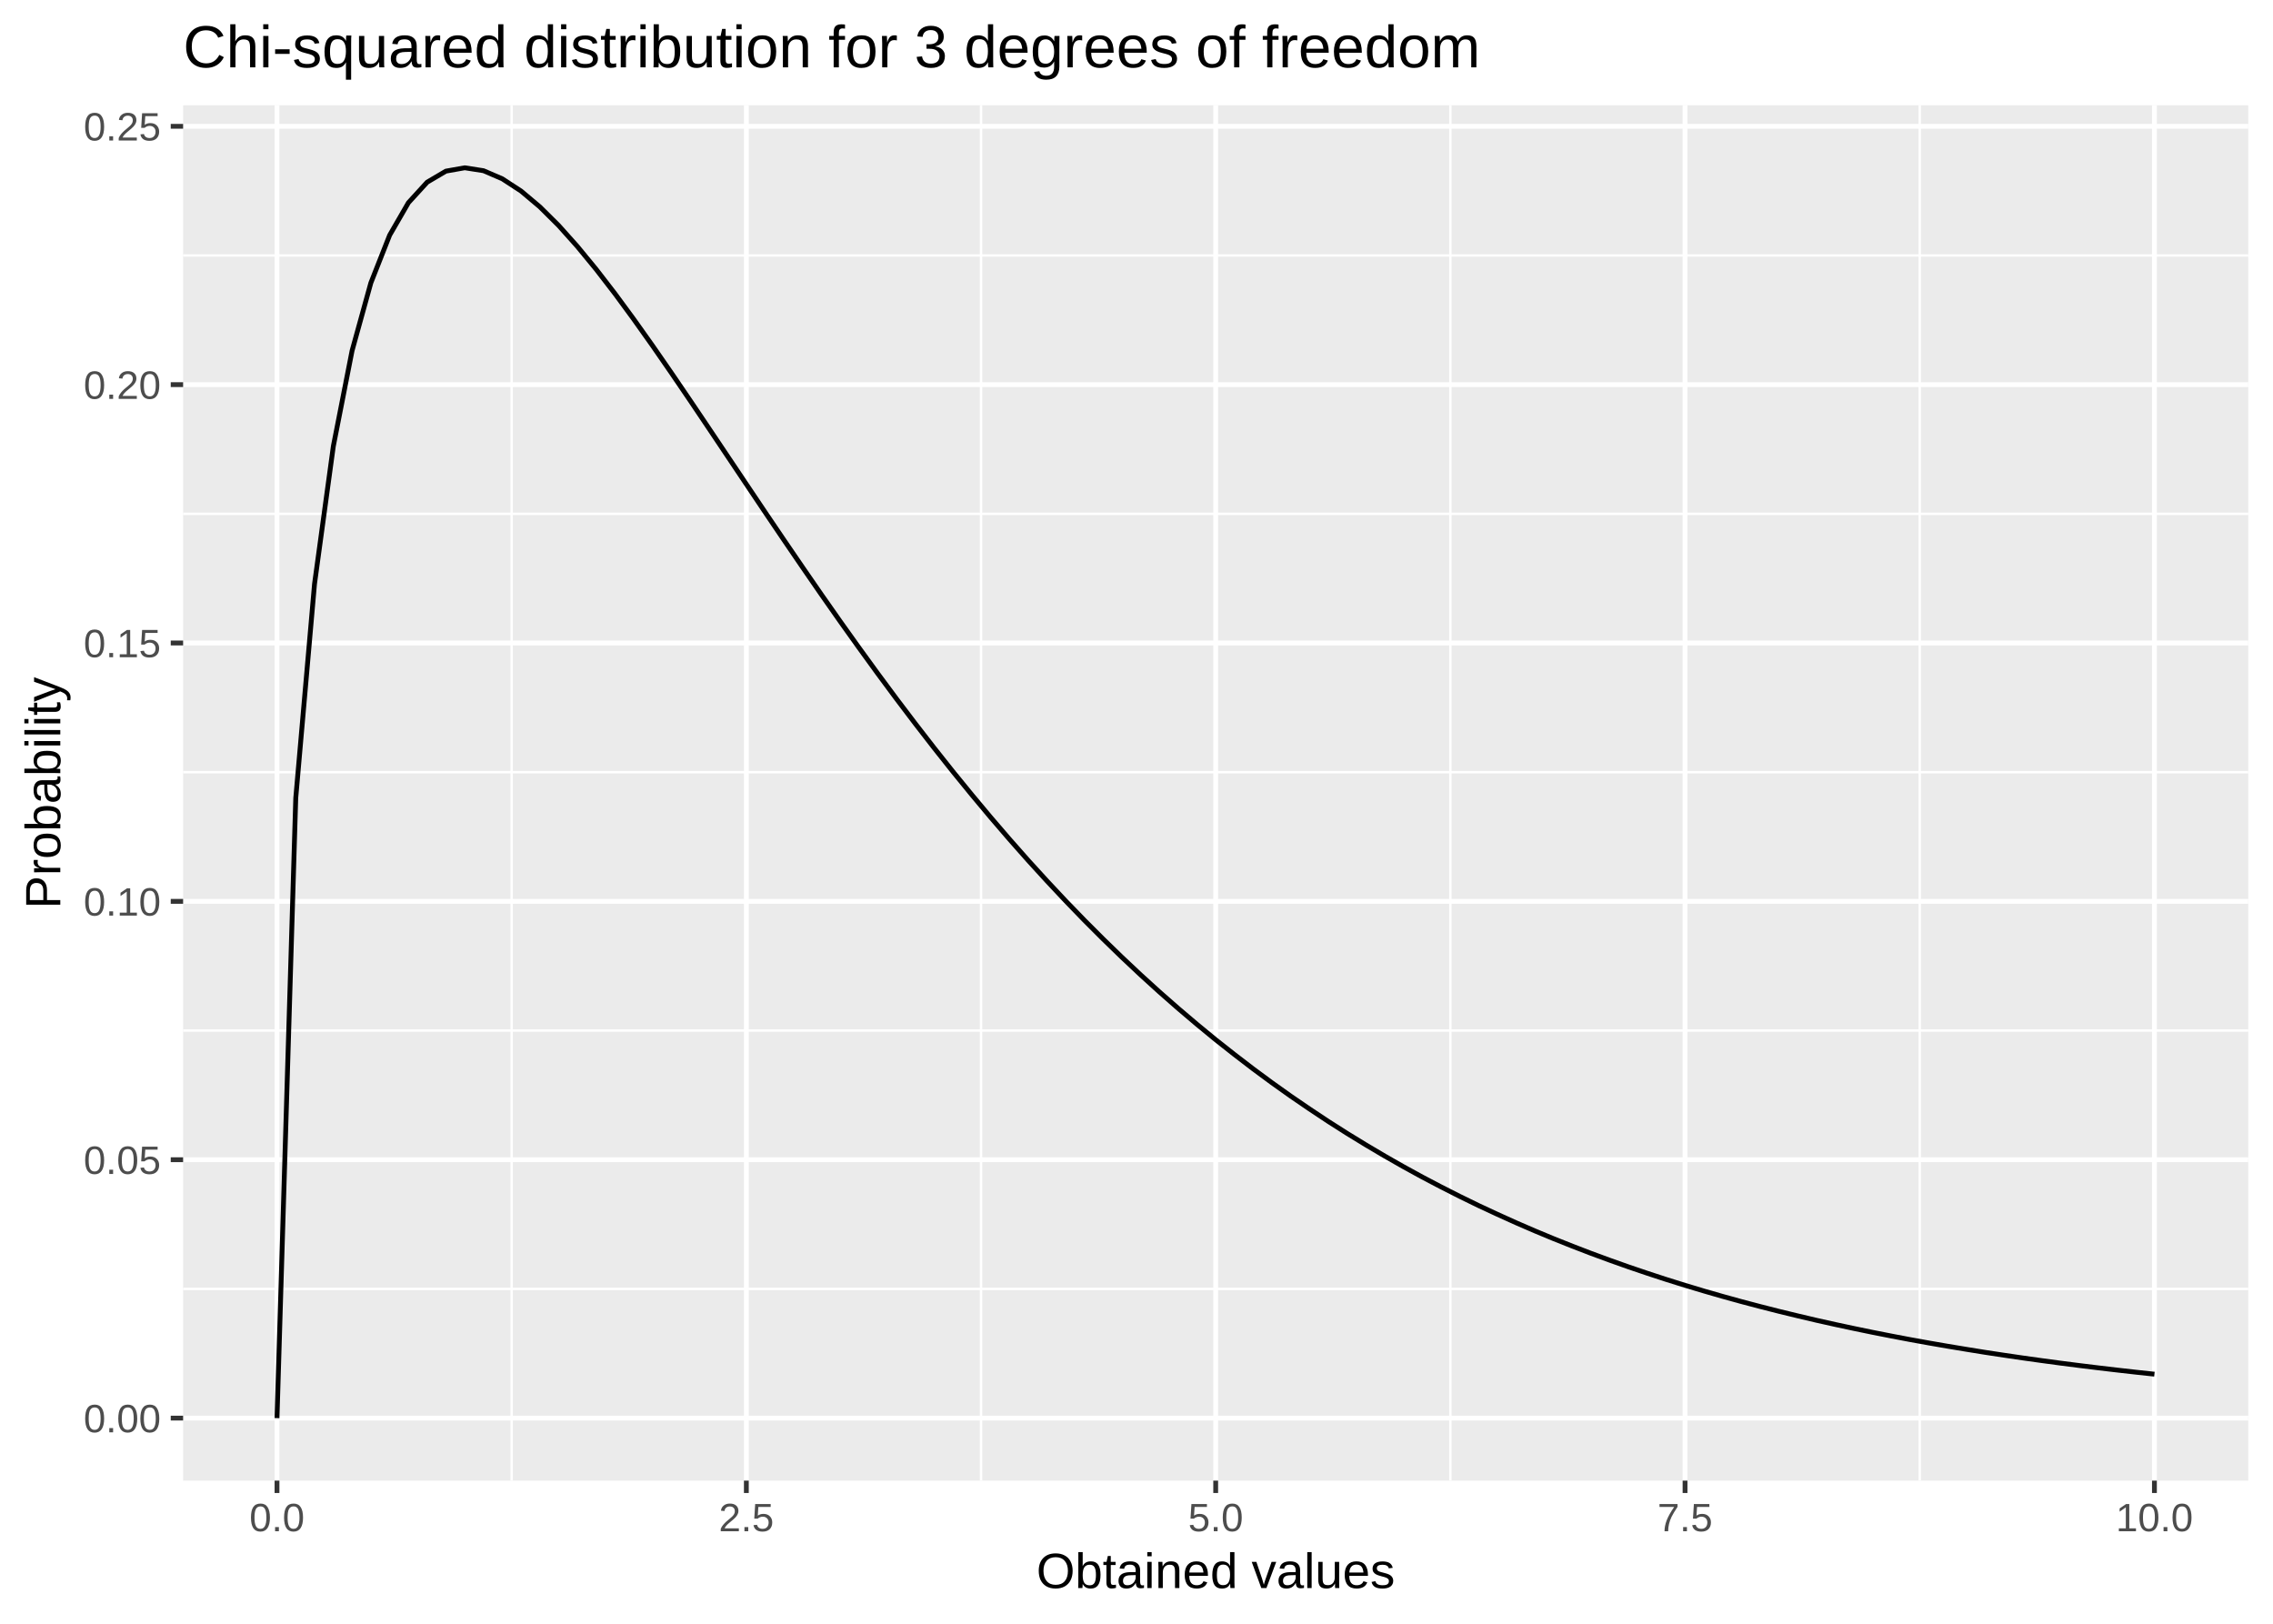
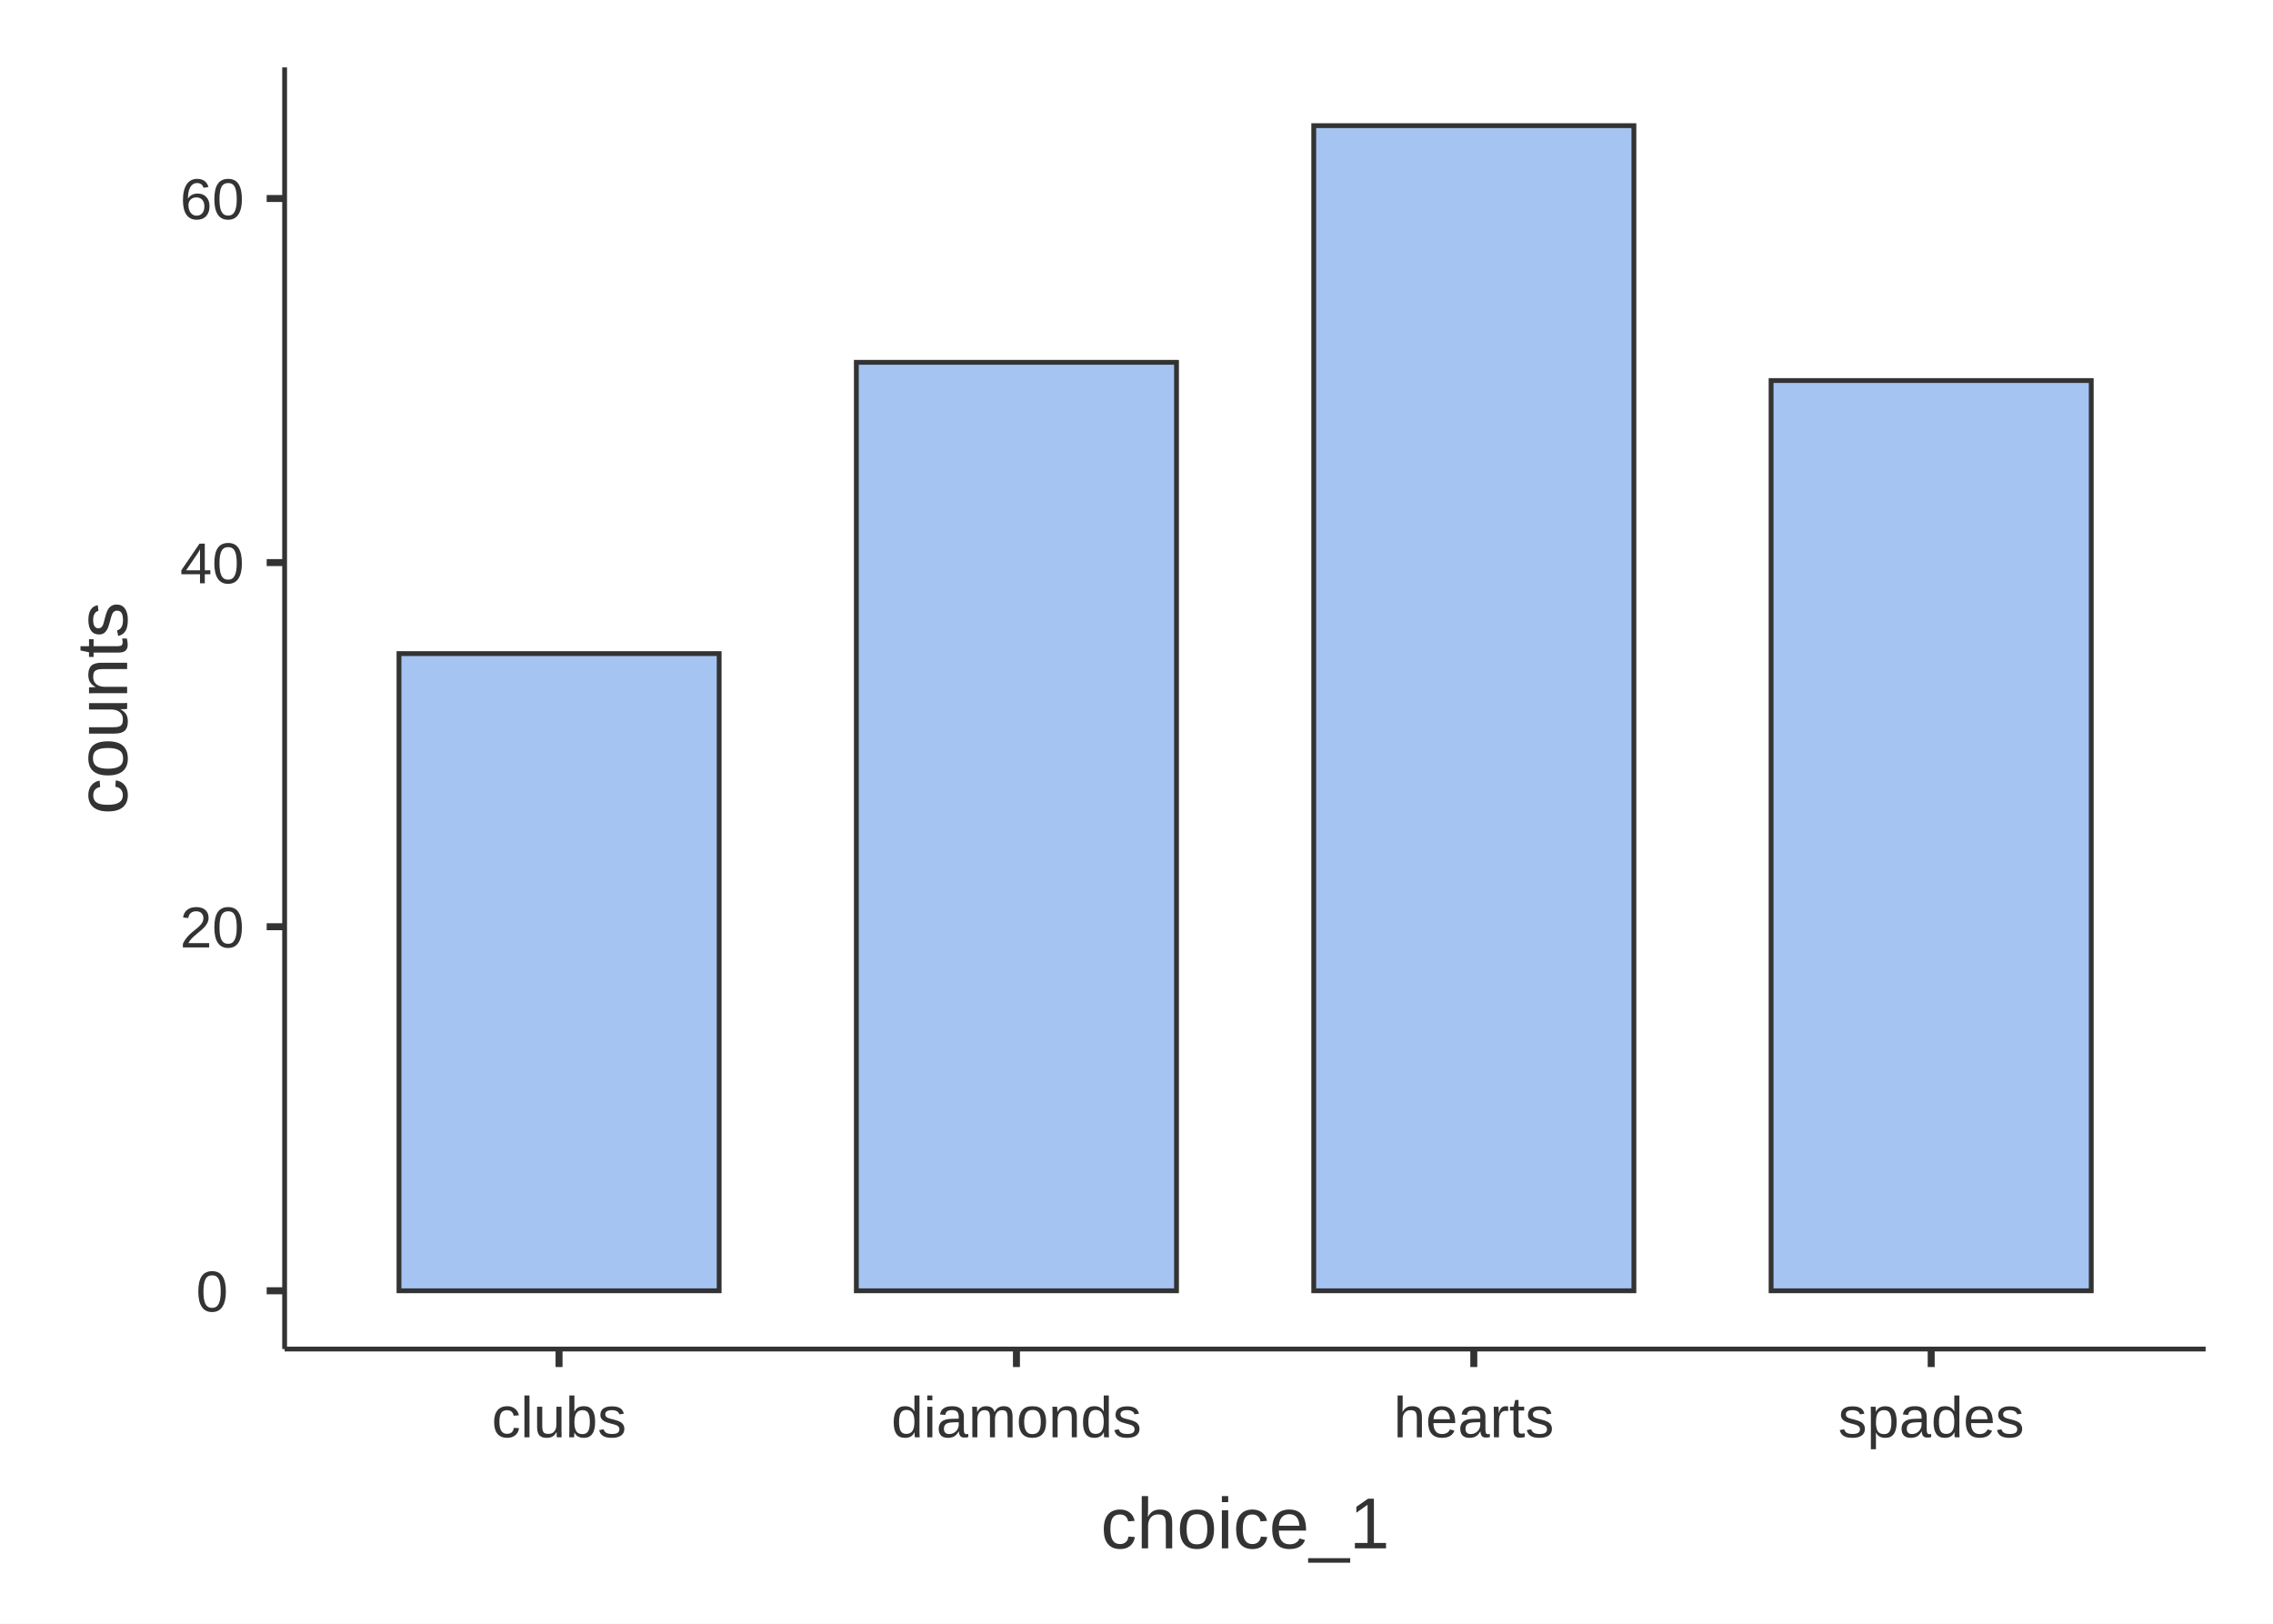
<svg xmlns="http://www.w3.org/2000/svg" class="svglite" width="504.00pt" height="360.00pt" viewBox="0 0 504.00 360.00">
  <defs>
    <style type="text/css">
    .svglite line, .svglite polyline, .svglite polygon, .svglite path, .svglite rect, .svglite circle {
      fill: none;
      stroke: #000000;
      stroke-linecap: round;
      stroke-linejoin: round;
      stroke-miterlimit: 10.00;
    }
    .svglite text {
      white-space: pre;
    }
  </style>
  </defs>
  <rect width="100%" height="100%" style="stroke: none; fill: #FFFFFF;" />
  <defs>
    <clipPath id="cpMC4wMHw1MDQuMDB8MC4wMHwzNjAuMDA=">
      <rect x="0.00" y="0.00" width="504.00" height="360.00" />
    </clipPath>
  </defs>
  <g clip-path="url(#cpMC4wMHw1MDQuMDB8MC4wMHwzNjAuMDA=)">
-     <rect x="0.00" y="0.00" width="504.00" height="360.00" style="stroke-width: 1.07; stroke: #FFFFFF; fill: #FFFFFF;" />
+     <rect x="0" y="0.00" width="504.00" height="360.00" style="stroke-width: 1.55; stroke: none;" />
  </g>
  <defs>
-     <clipPath id="cpNDAuNjB8NDk4LjUyfDIzLjM0fDMyOC4yNw==">
-       <rect x="40.60" y="23.34" width="457.92" height="304.93" />
+     <clipPath id="cpNjMuMTF8NDg5LjA2fDE0Ljk0fDI5OS4xMA==">
+       <rect x="63.11" y="14.94" width="425.94" height="284.15" />
    </clipPath>
  </defs>
-   <g clip-path="url(#cpNDAuNjB8NDk4LjUyfDIzLjM0fDMyOC4yNw==)">
-     <rect x="40.60" y="23.34" width="457.92" height="304.93" style="stroke-width: 1.07; stroke: none; fill: #EBEBEB;" />
-     <polyline points="40.60,285.76 498.52,285.76 " style="stroke-width: 0.53; stroke: #FFFFFF; stroke-linecap: butt;" />
-     <polyline points="40.60,228.48 498.52,228.48 " style="stroke-width: 0.53; stroke: #FFFFFF; stroke-linecap: butt;" />
-     <polyline points="40.60,171.20 498.52,171.20 " style="stroke-width: 0.53; stroke: #FFFFFF; stroke-linecap: butt;" />
-     <polyline points="40.60,113.92 498.52,113.92 " style="stroke-width: 0.53; stroke: #FFFFFF; stroke-linecap: butt;" />
-     <polyline points="40.60,56.64 498.52,56.64 " style="stroke-width: 0.53; stroke: #FFFFFF; stroke-linecap: butt;" />
-     <polyline points="113.45,328.27 113.45,23.34 " style="stroke-width: 0.53; stroke: #FFFFFF; stroke-linecap: butt;" />
-     <polyline points="217.53,328.27 217.53,23.34 " style="stroke-width: 0.53; stroke: #FFFFFF; stroke-linecap: butt;" />
-     <polyline points="321.60,328.27 321.60,23.34 " style="stroke-width: 0.53; stroke: #FFFFFF; stroke-linecap: butt;" />
-     <polyline points="425.67,328.27 425.67,23.34 " style="stroke-width: 0.53; stroke: #FFFFFF; stroke-linecap: butt;" />
-     <polyline points="40.60,314.41 498.52,314.41 " style="stroke-width: 1.07; stroke: #FFFFFF; stroke-linecap: butt;" />
-     <polyline points="40.60,257.12 498.52,257.12 " style="stroke-width: 1.07; stroke: #FFFFFF; stroke-linecap: butt;" />
-     <polyline points="40.60,199.84 498.52,199.84 " style="stroke-width: 1.07; stroke: #FFFFFF; stroke-linecap: butt;" />
-     <polyline points="40.60,142.56 498.52,142.56 " style="stroke-width: 1.07; stroke: #FFFFFF; stroke-linecap: butt;" />
-     <polyline points="40.60,85.28 498.52,85.28 " style="stroke-width: 1.07; stroke: #FFFFFF; stroke-linecap: butt;" />
-     <polyline points="40.60,28.00 498.52,28.00 " style="stroke-width: 1.07; stroke: #FFFFFF; stroke-linecap: butt;" />
-     <polyline points="61.42,328.27 61.42,23.34 " style="stroke-width: 1.07; stroke: #FFFFFF; stroke-linecap: butt;" />
-     <polyline points="165.49,328.27 165.49,23.34 " style="stroke-width: 1.07; stroke: #FFFFFF; stroke-linecap: butt;" />
-     <polyline points="269.56,328.27 269.56,23.34 " style="stroke-width: 1.07; stroke: #FFFFFF; stroke-linecap: butt;" />
-     <polyline points="373.63,328.27 373.63,23.34 " style="stroke-width: 1.07; stroke: #FFFFFF; stroke-linecap: butt;" />
-     <polyline points="477.71,328.27 477.71,23.34 " style="stroke-width: 1.07; stroke: #FFFFFF; stroke-linecap: butt;" />
-     <polyline points="61.42,314.41 65.58,176.93 69.74,129.46 73.91,98.94 78.07,77.74 82.23,62.72 86.40,52.14 90.56,44.94 94.72,40.39 98.88,37.94 103.05,37.20 107.21,37.85 111.37,39.64 115.54,42.36 119.70,45.86 123.86,49.99 128.02,54.64 132.19,59.71 136.35,65.10 140.51,70.76 144.68,76.63 148.84,82.64 153.00,88.75 157.16,94.93 161.33,101.15 165.49,107.36 169.65,113.56 173.82,119.72 177.98,125.81 182.14,131.84 186.30,137.77 190.47,143.61 194.63,149.34 198.79,154.95 202.96,160.45 207.12,165.82 211.28,171.06 215.45,176.17 219.61,181.15 223.77,185.99 227.93,190.70 232.10,195.27 236.26,199.71 240.42,204.01 244.59,208.18 248.75,212.22 252.91,216.13 257.07,219.91 261.24,223.57 265.40,227.10 269.56,230.52 273.73,233.81 277.89,237.00 282.05,240.07 286.21,243.03 290.38,245.88 294.54,248.64 298.70,251.29 302.87,253.84 307.03,256.30 311.19,258.67 315.35,260.95 319.52,263.14 323.68,265.25 327.84,267.28 332.01,269.22 336.17,271.10 340.33,272.90 344.49,274.63 348.66,276.29 352.82,277.89 356.98,279.42 361.15,280.90 365.31,282.31 369.47,283.67 373.63,284.97 377.80,286.22 381.96,287.42 386.12,288.57 390.29,289.67 394.45,290.73 398.61,291.74 402.77,292.72 406.94,293.65 411.10,294.54 415.26,295.40 419.43,296.22 423.59,297.01 427.75,297.76 431.91,298.48 436.08,299.17 440.24,299.84 444.40,300.47 448.57,301.08 452.73,301.66 456.89,302.22 461.05,302.75 465.22,303.26 469.38,303.75 473.54,304.22 477.71,304.67 " style="stroke-width: 1.07; stroke-linecap: butt;" />
+   <g clip-path="url(#cpNjMuMTF8NDg5LjA2fDE0Ljk0fDI5OS4xMA==)">
+     <rect x="63.11" y="14.94" width="425.94" height="284.15" style="stroke-width: 1.55; stroke: none;" />
+     <rect x="88.47" y="144.91" width="70.99" height="141.27" style="stroke-width: 1.07; stroke: #333333; stroke-linecap: butt; stroke-linejoin: miter; fill: #A6C4F1;" />
+     <rect x="189.88" y="80.33" width="70.99" height="205.85" style="stroke-width: 1.07; stroke: #333333; stroke-linecap: butt; stroke-linejoin: miter; fill: #A6C4F1;" />
+     <rect x="291.30" y="27.86" width="70.99" height="258.32" style="stroke-width: 1.07; stroke: #333333; stroke-linecap: butt; stroke-linejoin: miter; fill: #A6C4F1;" />
+     <rect x="392.71" y="84.37" width="70.99" height="201.81" style="stroke-width: 1.07; stroke: #333333; stroke-linecap: butt; stroke-linejoin: miter; fill: #A6C4F1;" />
  </g>
  <g clip-path="url(#cpMC4wMHw1MDQuMDB8MC4wMHwzNjAuMDA=)">
-     <text x="35.67" y="317.56" text-anchor="end" style="font-size: 8.80px;fill: #4D4D4D; font-family: &quot;Arial&quot;;" textLength="17.13px" lengthAdjust="spacingAndGlyphs">0.00</text>
-     <text x="35.67" y="260.28" text-anchor="end" style="font-size: 8.80px;fill: #4D4D4D; font-family: &quot;Arial&quot;;" textLength="17.13px" lengthAdjust="spacingAndGlyphs">0.05</text>
-     <text x="35.67" y="203.00" text-anchor="end" style="font-size: 8.80px;fill: #4D4D4D; font-family: &quot;Arial&quot;;" textLength="17.13px" lengthAdjust="spacingAndGlyphs">0.10</text>
-     <text x="35.67" y="145.71" text-anchor="end" style="font-size: 8.80px;fill: #4D4D4D; font-family: &quot;Arial&quot;;" textLength="17.13px" lengthAdjust="spacingAndGlyphs">0.15</text>
-     <text x="35.67" y="88.43" text-anchor="end" style="font-size: 8.80px;fill: #4D4D4D; font-family: &quot;Arial&quot;;" textLength="17.13px" lengthAdjust="spacingAndGlyphs">0.20</text>
-     <text x="35.67" y="31.15" text-anchor="end" style="font-size: 8.80px;fill: #4D4D4D; font-family: &quot;Arial&quot;;" textLength="17.13px" lengthAdjust="spacingAndGlyphs">0.25</text>
-     <polyline points="37.86,314.41 40.60,314.41 " style="stroke-width: 1.07; stroke: #333333; stroke-linecap: butt;" />
-     <polyline points="37.86,257.12 40.60,257.12 " style="stroke-width: 1.07; stroke: #333333; stroke-linecap: butt;" />
-     <polyline points="37.86,199.84 40.60,199.84 " style="stroke-width: 1.07; stroke: #333333; stroke-linecap: butt;" />
-     <polyline points="37.86,142.56 40.60,142.56 " style="stroke-width: 1.07; stroke: #333333; stroke-linecap: butt;" />
-     <polyline points="37.86,85.28 40.60,85.28 " style="stroke-width: 1.07; stroke: #333333; stroke-linecap: butt;" />
-     <polyline points="37.86,28.00 40.60,28.00 " style="stroke-width: 1.07; stroke: #333333; stroke-linecap: butt;" />
-     <polyline points="61.42,331.01 61.42,328.27 " style="stroke-width: 1.07; stroke: #333333; stroke-linecap: butt;" />
-     <polyline points="165.49,331.01 165.49,328.27 " style="stroke-width: 1.07; stroke: #333333; stroke-linecap: butt;" />
-     <polyline points="269.56,331.01 269.56,328.27 " style="stroke-width: 1.07; stroke: #333333; stroke-linecap: butt;" />
-     <polyline points="373.63,331.01 373.63,328.27 " style="stroke-width: 1.07; stroke: #333333; stroke-linecap: butt;" />
-     <polyline points="477.71,331.01 477.71,328.27 " style="stroke-width: 1.07; stroke: #333333; stroke-linecap: butt;" />
-     <text x="61.42" y="339.50" text-anchor="middle" style="font-size: 8.80px;fill: #4D4D4D; font-family: &quot;Arial&quot;;" textLength="12.23px" lengthAdjust="spacingAndGlyphs">0.0</text>
-     <text x="165.49" y="339.50" text-anchor="middle" style="font-size: 8.80px;fill: #4D4D4D; font-family: &quot;Arial&quot;;" textLength="12.23px" lengthAdjust="spacingAndGlyphs">2.5</text>
-     <text x="269.56" y="339.50" text-anchor="middle" style="font-size: 8.80px;fill: #4D4D4D; font-family: &quot;Arial&quot;;" textLength="12.23px" lengthAdjust="spacingAndGlyphs">5.0</text>
-     <text x="373.63" y="339.50" text-anchor="middle" style="font-size: 8.80px;fill: #4D4D4D; font-family: &quot;Arial&quot;;" textLength="12.23px" lengthAdjust="spacingAndGlyphs">7.5</text>
-     <text x="477.71" y="339.50" text-anchor="middle" style="font-size: 8.80px;fill: #4D4D4D; font-family: &quot;Arial&quot;;" textLength="17.13px" lengthAdjust="spacingAndGlyphs">10.0</text>
-     <text x="269.56" y="352.09" text-anchor="middle" style="font-size: 11.00px; font-family: &quot;Arial&quot;;" textLength="79.50px" lengthAdjust="spacingAndGlyphs">Obtained values</text>
-     <text transform="translate(13.37,175.80) rotate(-90)" text-anchor="middle" style="font-size: 11.00px; font-family: &quot;Arial&quot;;" textLength="51.36px" lengthAdjust="spacingAndGlyphs">Probability</text>
-     <text x="40.60" y="14.94" style="font-size: 13.20px; font-family: &quot;Arial&quot;;" textLength="287.43px" lengthAdjust="spacingAndGlyphs">Chi-squared distribution for 3 degrees of freedom</text>
+     <polyline points="63.11,299.10 63.11,14.94 " style="stroke-width: 1.07; stroke: #333333; stroke-linecap: butt;" />
+     <text x="47.03" y="290.77" text-anchor="middle" style="font-size: 12.80px;fill: #333333; font-family: &quot;Arial&quot;;" textLength="7.11px" lengthAdjust="spacingAndGlyphs">0</text>
+     <text x="47.03" y="210.05" text-anchor="middle" style="font-size: 12.80px;fill: #333333; font-family: &quot;Arial&quot;;" textLength="14.23px" lengthAdjust="spacingAndGlyphs">20</text>
+     <text x="47.03" y="129.32" text-anchor="middle" style="font-size: 12.80px;fill: #333333; font-family: &quot;Arial&quot;;" textLength="14.23px" lengthAdjust="spacingAndGlyphs">40</text>
+     <text x="47.03" y="48.60" text-anchor="middle" style="font-size: 12.80px;fill: #333333; font-family: &quot;Arial&quot;;" textLength="14.23px" lengthAdjust="spacingAndGlyphs">60</text>
+     <polyline points="59.13,286.18 63.11,286.18 " style="stroke-width: 1.55; stroke: #333333; stroke-linecap: butt;" />
+     <polyline points="59.13,205.46 63.11,205.46 " style="stroke-width: 1.55; stroke: #333333; stroke-linecap: butt;" />
+     <polyline points="59.13,124.73 63.11,124.73 " style="stroke-width: 1.55; stroke: #333333; stroke-linecap: butt;" />
+     <polyline points="59.13,44.01 63.11,44.01 " style="stroke-width: 1.55; stroke: #333333; stroke-linecap: butt;" />
+     <polyline points="63.11,299.10 489.06,299.10 " style="stroke-width: 1.07; stroke: #333333; stroke-linecap: butt;" />
+     <polyline points="123.96,303.08 123.96,299.10 " style="stroke-width: 1.55; stroke: #333333; stroke-linecap: butt;" />
+     <polyline points="225.38,303.08 225.38,299.10 " style="stroke-width: 1.55; stroke: #333333; stroke-linecap: butt;" />
+     <polyline points="326.79,303.08 326.79,299.10 " style="stroke-width: 1.55; stroke: #333333; stroke-linecap: butt;" />
+     <polyline points="428.21,303.08 428.21,299.10 " style="stroke-width: 1.55; stroke: #333333; stroke-linecap: butt;" />
+     <text x="123.96" y="318.66" text-anchor="middle" style="font-size: 12.80px;fill: #333333; font-family: &quot;Arial&quot;;" textLength="29.87px" lengthAdjust="spacingAndGlyphs">clubs</text>
+     <text x="225.38" y="318.66" text-anchor="middle" style="font-size: 12.80px;fill: #333333; font-family: &quot;Arial&quot;;" textLength="55.48px" lengthAdjust="spacingAndGlyphs">diamonds</text>
+     <text x="326.79" y="318.66" text-anchor="middle" style="font-size: 12.80px;fill: #333333; font-family: &quot;Arial&quot;;" textLength="35.56px" lengthAdjust="spacingAndGlyphs">hearts</text>
+     <text x="428.21" y="318.66" text-anchor="middle" style="font-size: 12.80px;fill: #333333; font-family: &quot;Arial&quot;;" textLength="41.26px" lengthAdjust="spacingAndGlyphs">spades</text>
+     <text x="276.08" y="343.29" text-anchor="middle" style="font-size: 16.00px;fill: #333333; font-family: &quot;Arial&quot;;" textLength="64.05px" lengthAdjust="spacingAndGlyphs">choice_1</text>
+     <text transform="translate(28.19,157.02) rotate(-90)" text-anchor="middle" style="font-size: 16.00px;fill: #333333; font-family: &quot;Arial&quot;;" textLength="47.14px" lengthAdjust="spacingAndGlyphs">counts</text>
  </g>
</svg>
